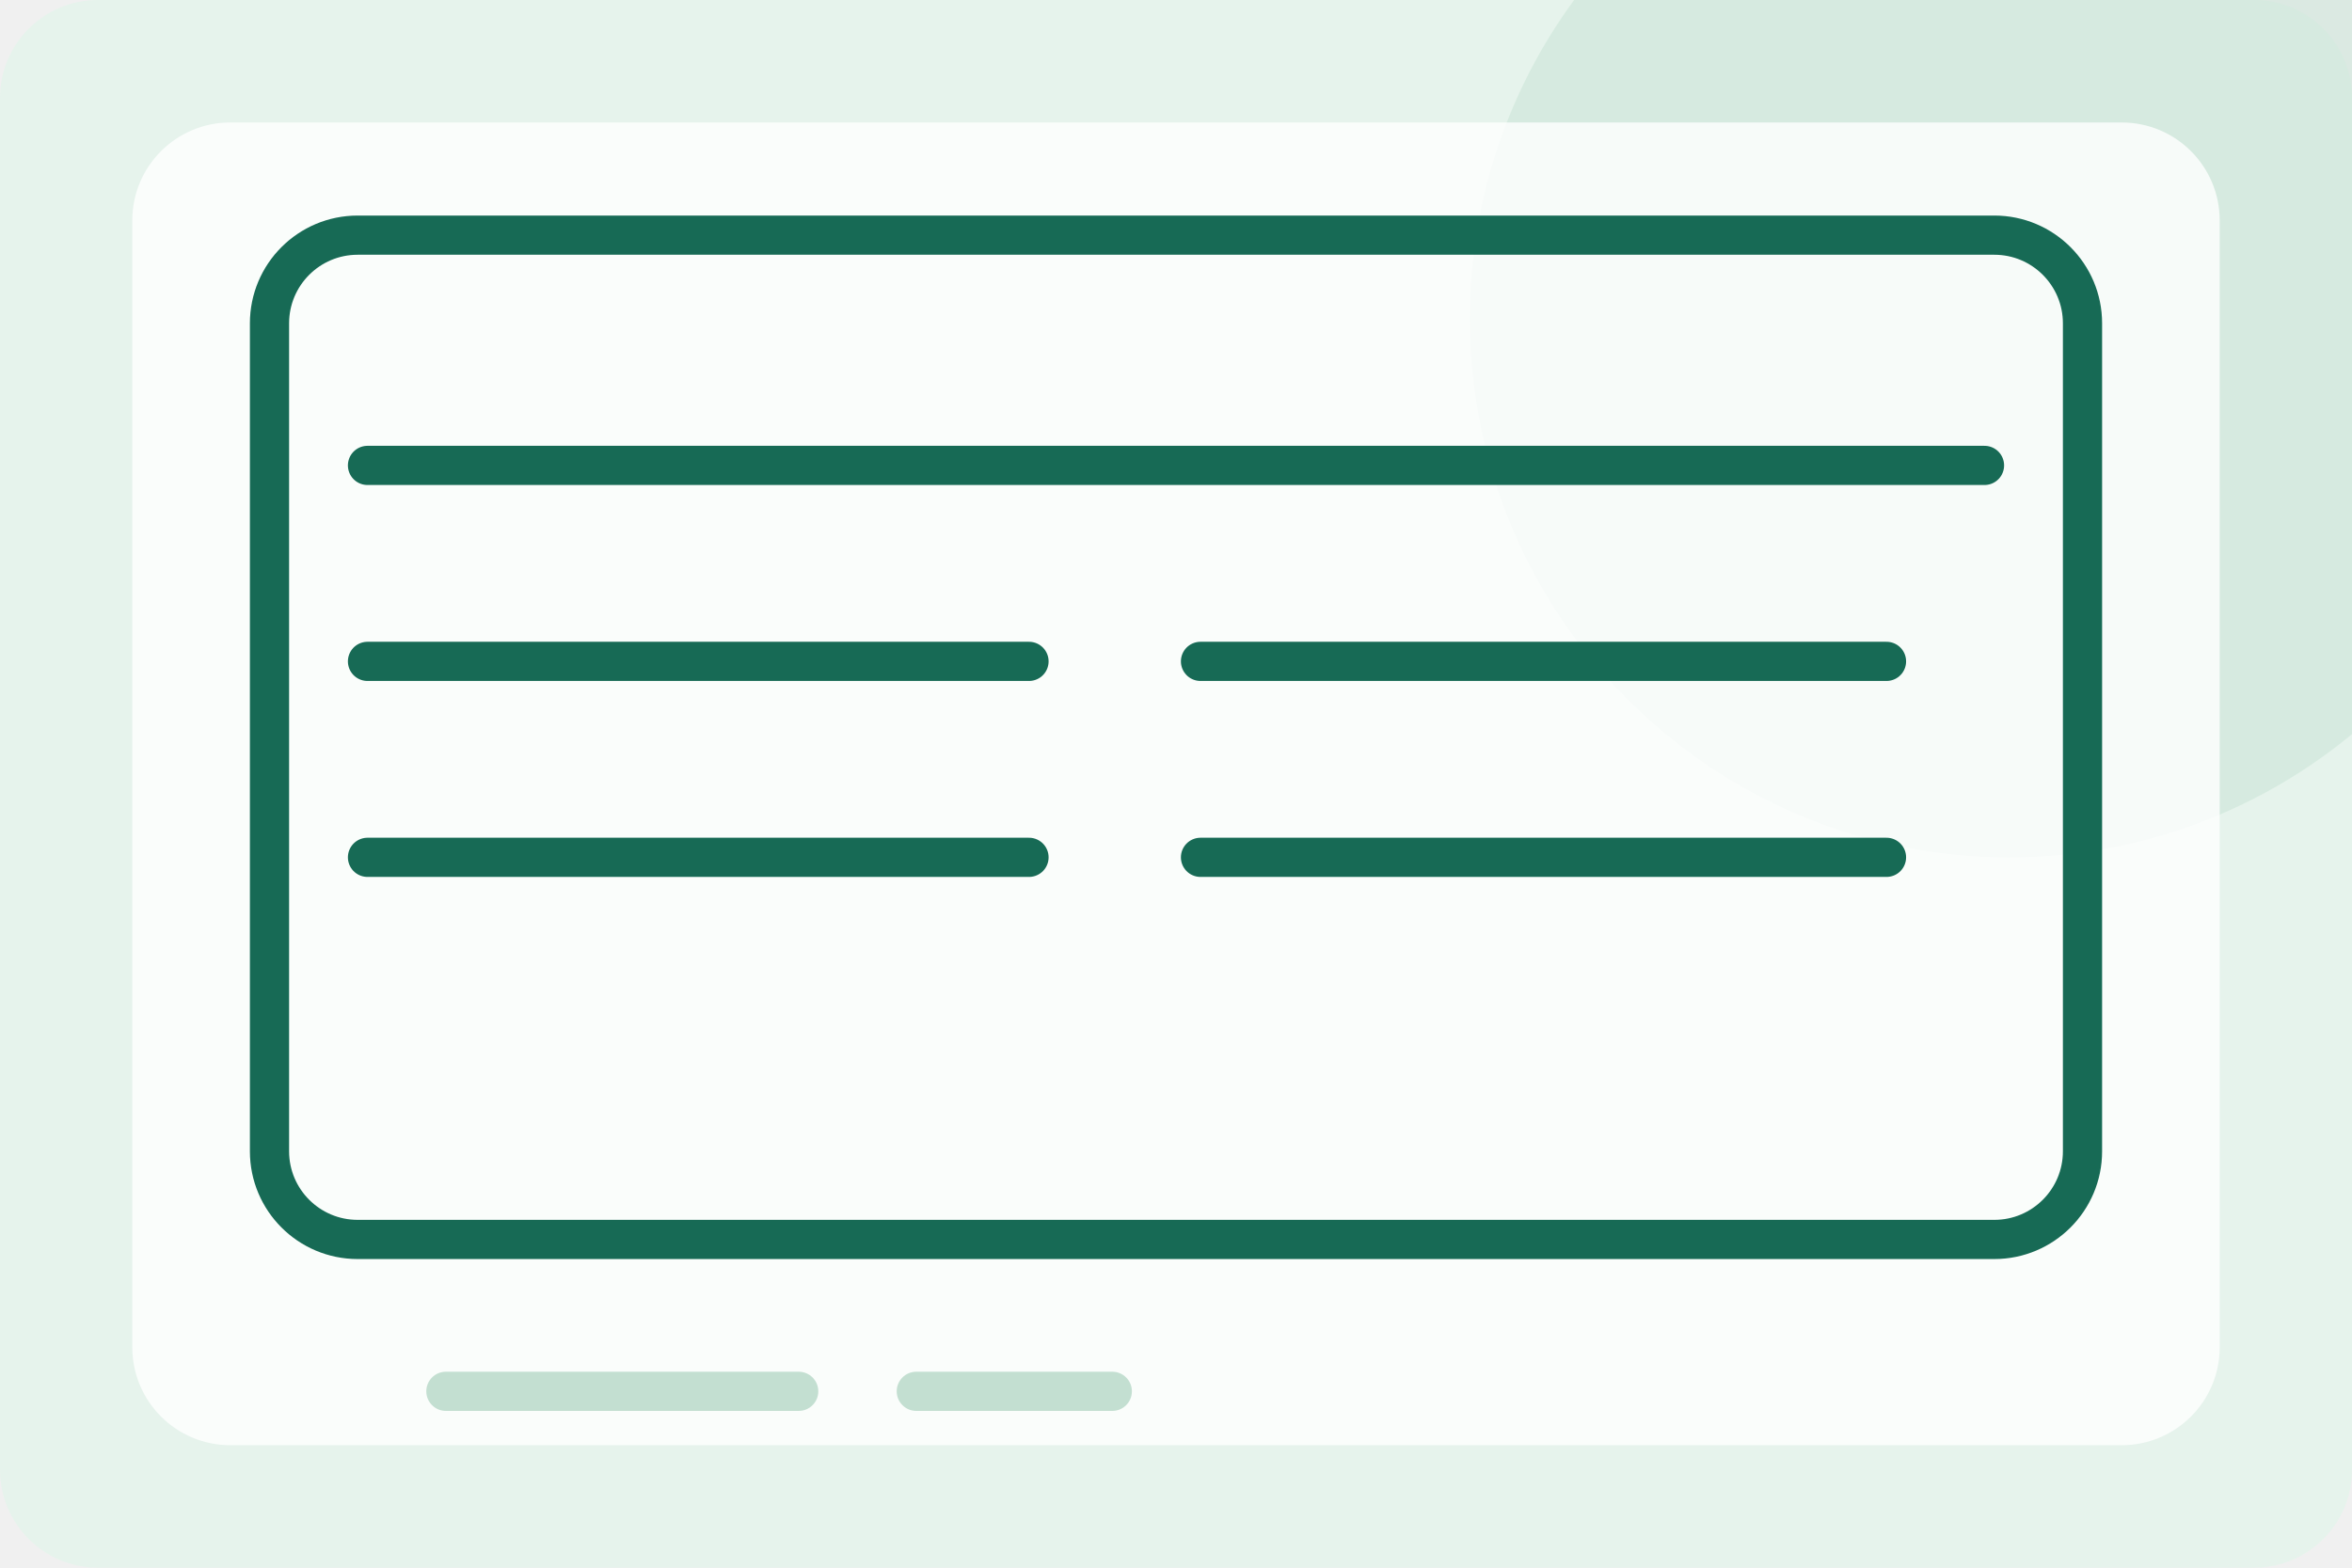
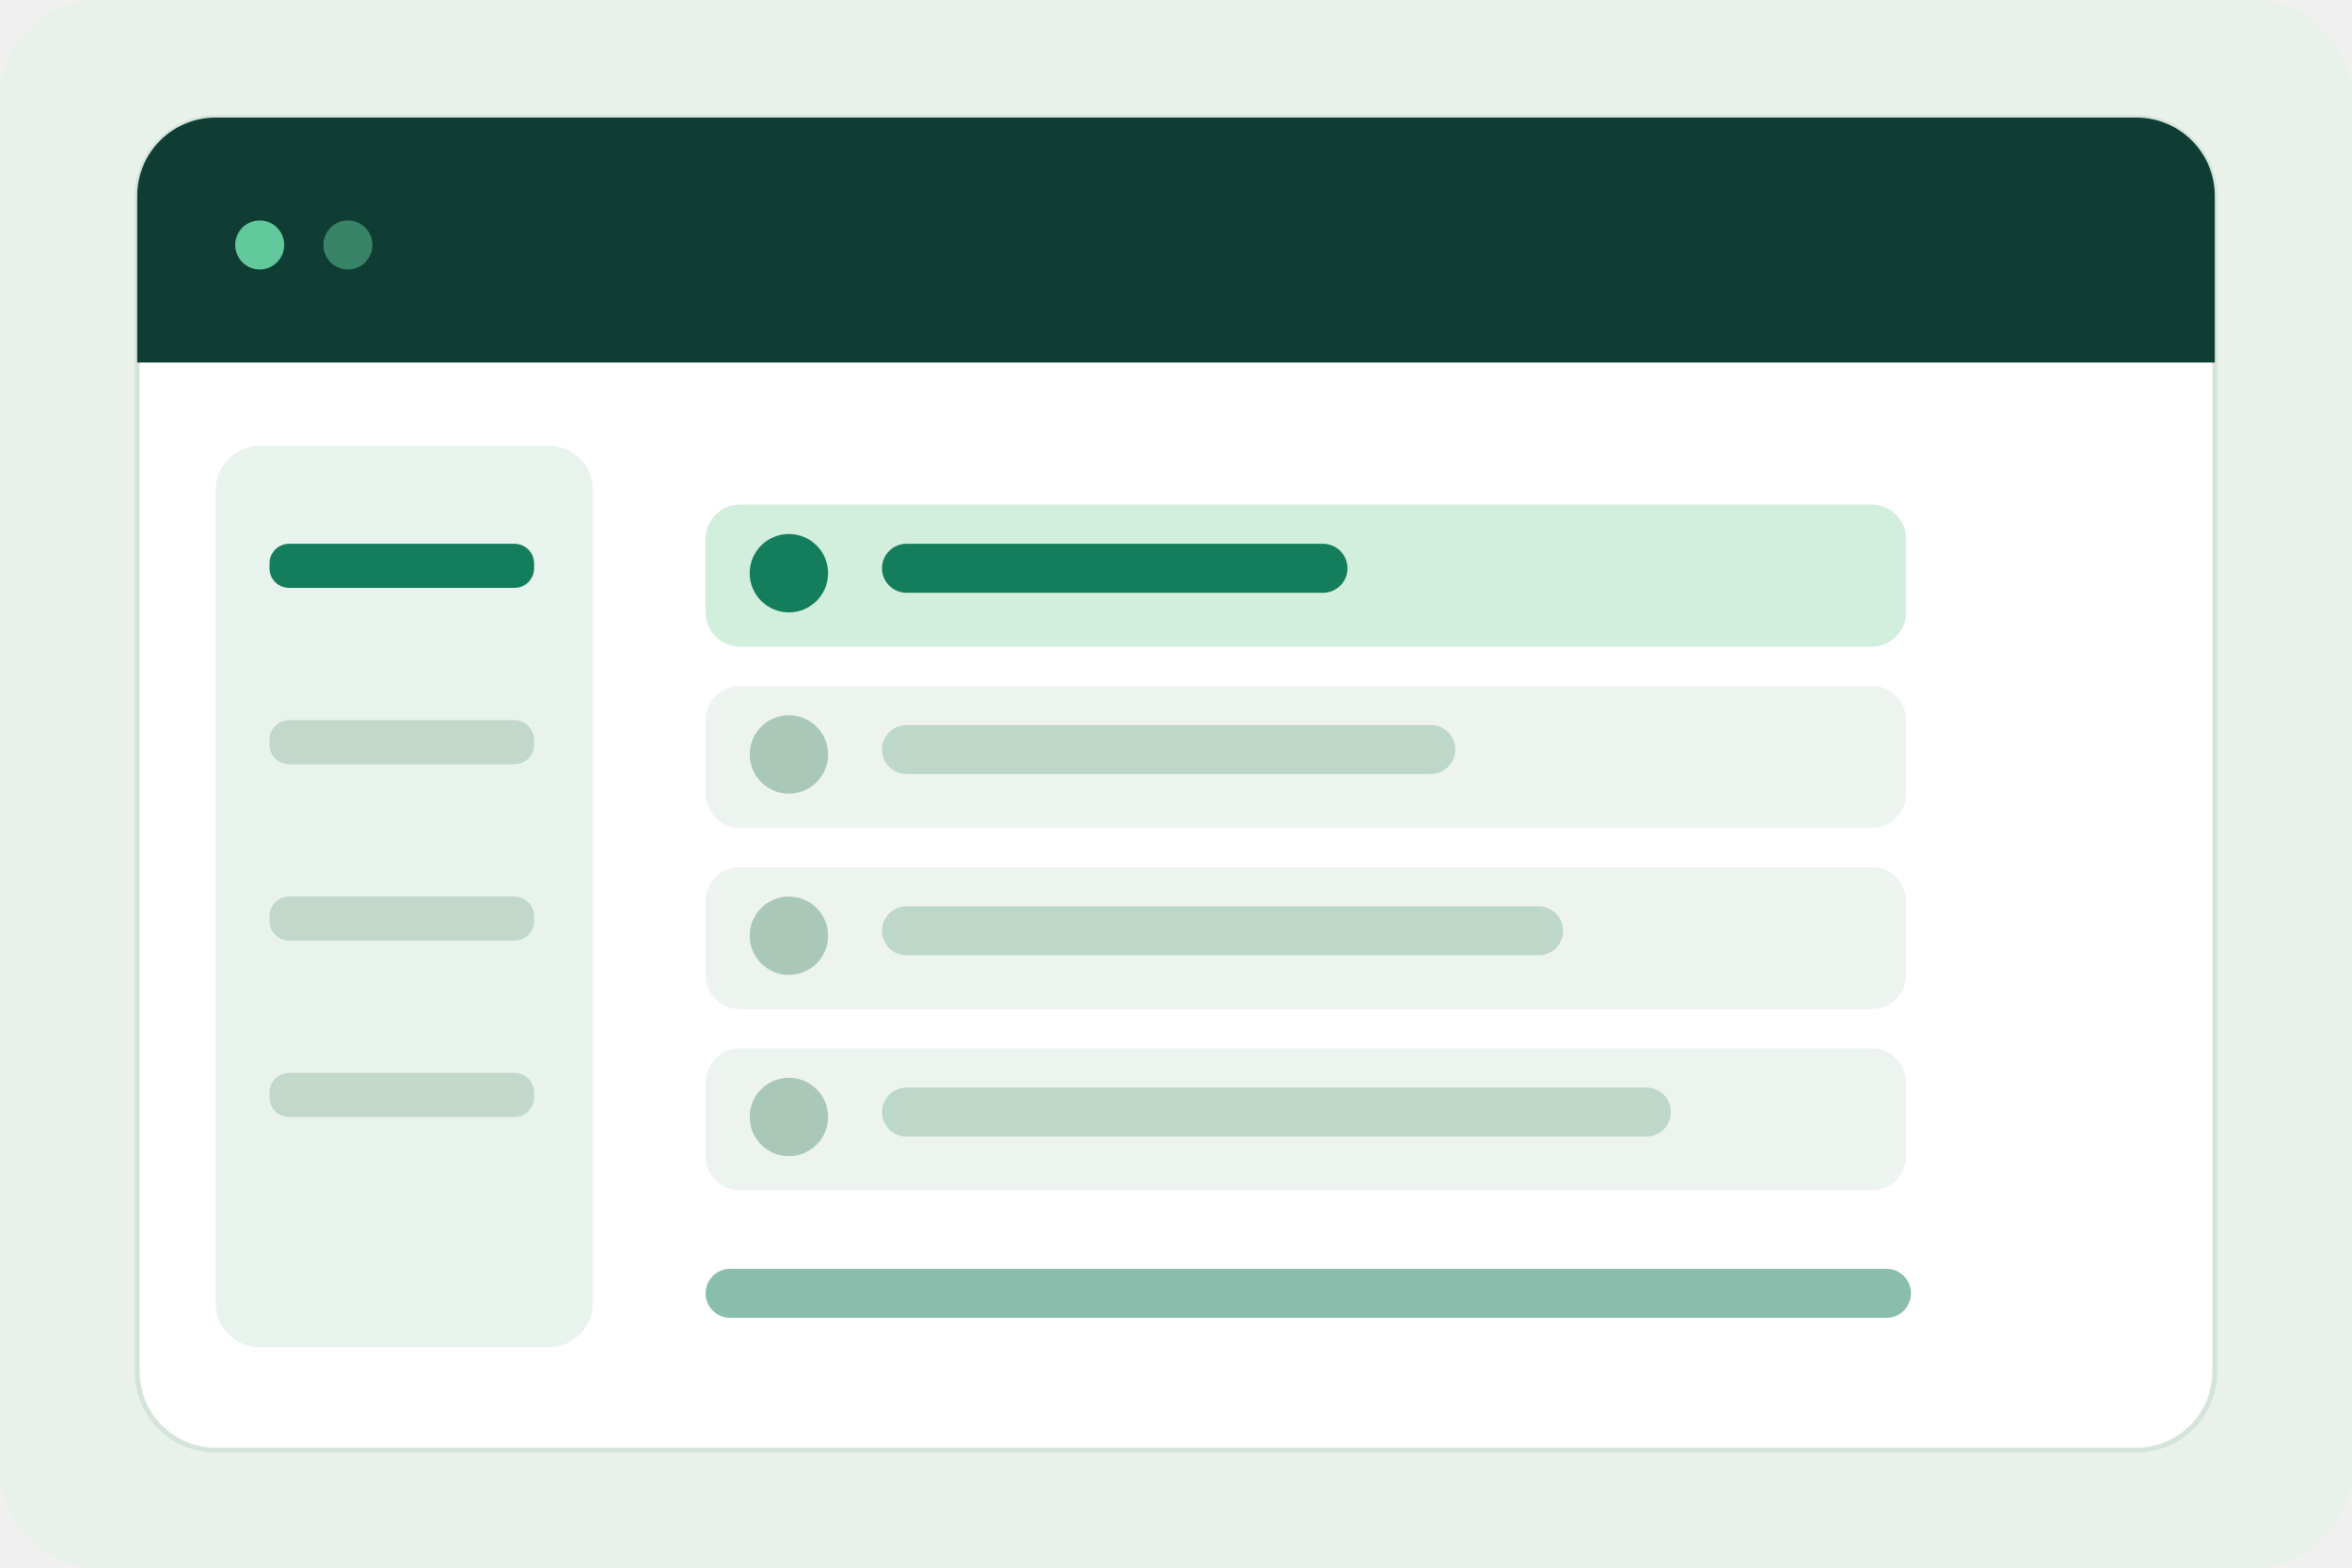
<svg xmlns="http://www.w3.org/2000/svg" width="480" height="320" viewBox="0 0 480 320">
-   <rect width="480" height="320" rx="20" fill="#e6f3ec" />
-   <circle cx="410" cy="65" r="110" fill="#c5e2d3" opacity=".5" />
-   <rect x="27" y="25" width="426" height="270" rx="20" fill="#fff" opacity=".8" />
-   <g stroke="#176a55" stroke-width="8" stroke-linejoin="round" stroke-linecap="round" fill="none">
-     <rect x="55" y="48" width="370" height="205" rx="18" />
-     <path d="M75 95h330M75 135h135M75 175h135M245 135h140M245 175h140" />
-   </g>
-   <g fill="#c3dfd1">
-     <rect x="87" y="280" width="80" height="8" rx="4" />
-     <rect x="183" y="280" width="48" height="8" rx="4" />
-   </g>
+   <rect width="480" height="320" rx="20" fill="#E8F2EB" />
+   <rect x="28" y="24" width="424" height="272" rx="16" fill="#fff" stroke="#D5E4DA" />
+   <path d="M44 24h392a16 16 0 0 1 16 16v34H28V40a16 16 0 0 1 16-16" fill="#103D33" />
+   <circle cx="53" cy="50" r="5" fill="#62C99D" />
+   <circle cx="71" cy="50" r="5" fill="#62C99D" opacity=".5" />
+   <rect x="44" y="91" width="77" height="184" rx="9" fill="#E9F3ED" />
+   <rect x="55" y="111" width="54" height="9" rx="4" fill="#147D5B" />
+   <rect x="55" y="147" width="54" height="9" rx="4" fill="#C2D8CB" />
+   <rect x="55" y="183" width="54" height="9" rx="4" fill="#C2D8CB" />
+   <rect x="55" y="219" width="54" height="9" rx="4" fill="#C2D8CB" />
+   <rect x="144" y="103" width="245" height="29" rx="7" fill="#D2EEDD" />
+   <circle cx="161" cy="117" r="8" fill="#147D5B" />
+   <rect x="180" y="111" width="95" height="10" rx="5" fill="#147D5B" />
+   <rect x="144" y="140" width="245" height="29" rx="7" fill="#EDF4F0" />
+   <circle cx="161" cy="154" r="8" fill="#A9C8B7" />
+   <rect x="180" y="148" width="117" height="10" rx="5" fill="#BDD7C9" />
+   <rect x="144" y="177" width="245" height="29" rx="7" fill="#EDF4F0" />
+   <circle cx="161" cy="191" r="8" fill="#A9C8B7" />
+   <rect x="180" y="185" width="139" height="10" rx="5" fill="#BDD7C9" />
+   <rect x="144" y="214" width="245" height="29" rx="7" fill="#EDF4F0" />
+   <circle cx="161" cy="228" r="8" fill="#A9C8B7" />
+   <rect x="180" y="222" width="161" height="10" rx="5" fill="#BDD7C9" />
+   <rect x="144" y="259" width="246" height="10" rx="5" fill="#147D5B" opacity=".5" />
</svg>
